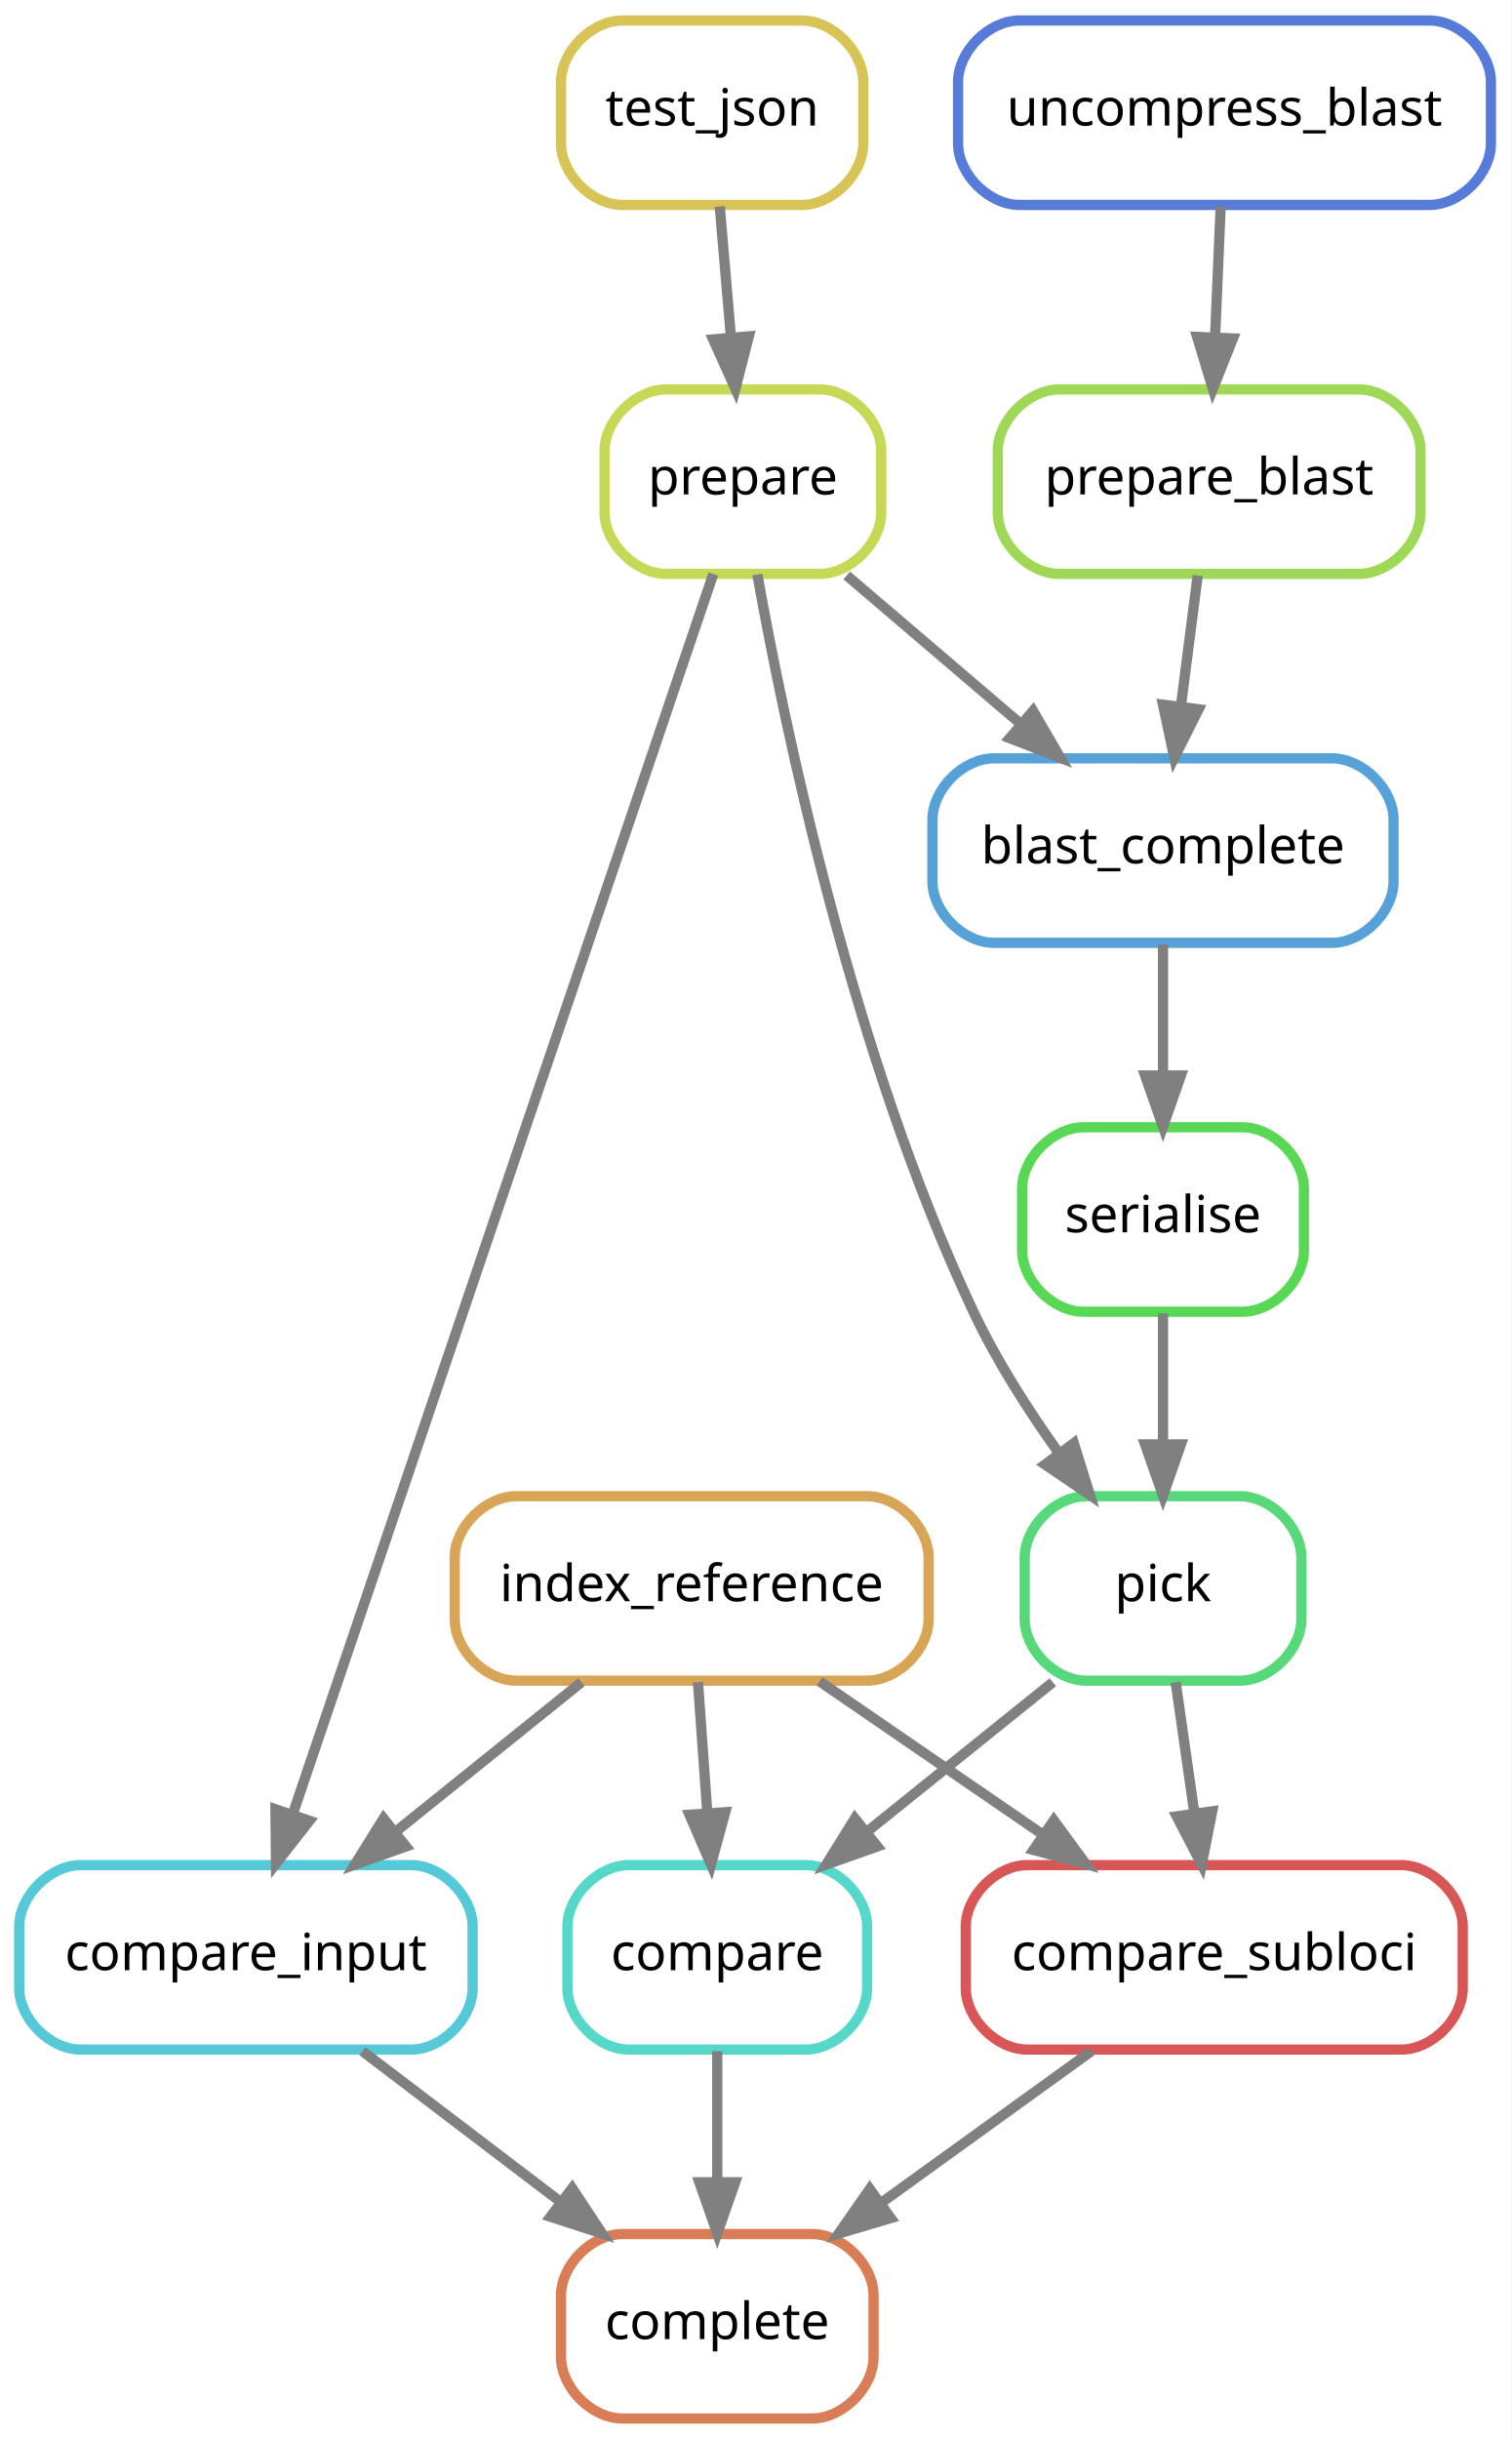
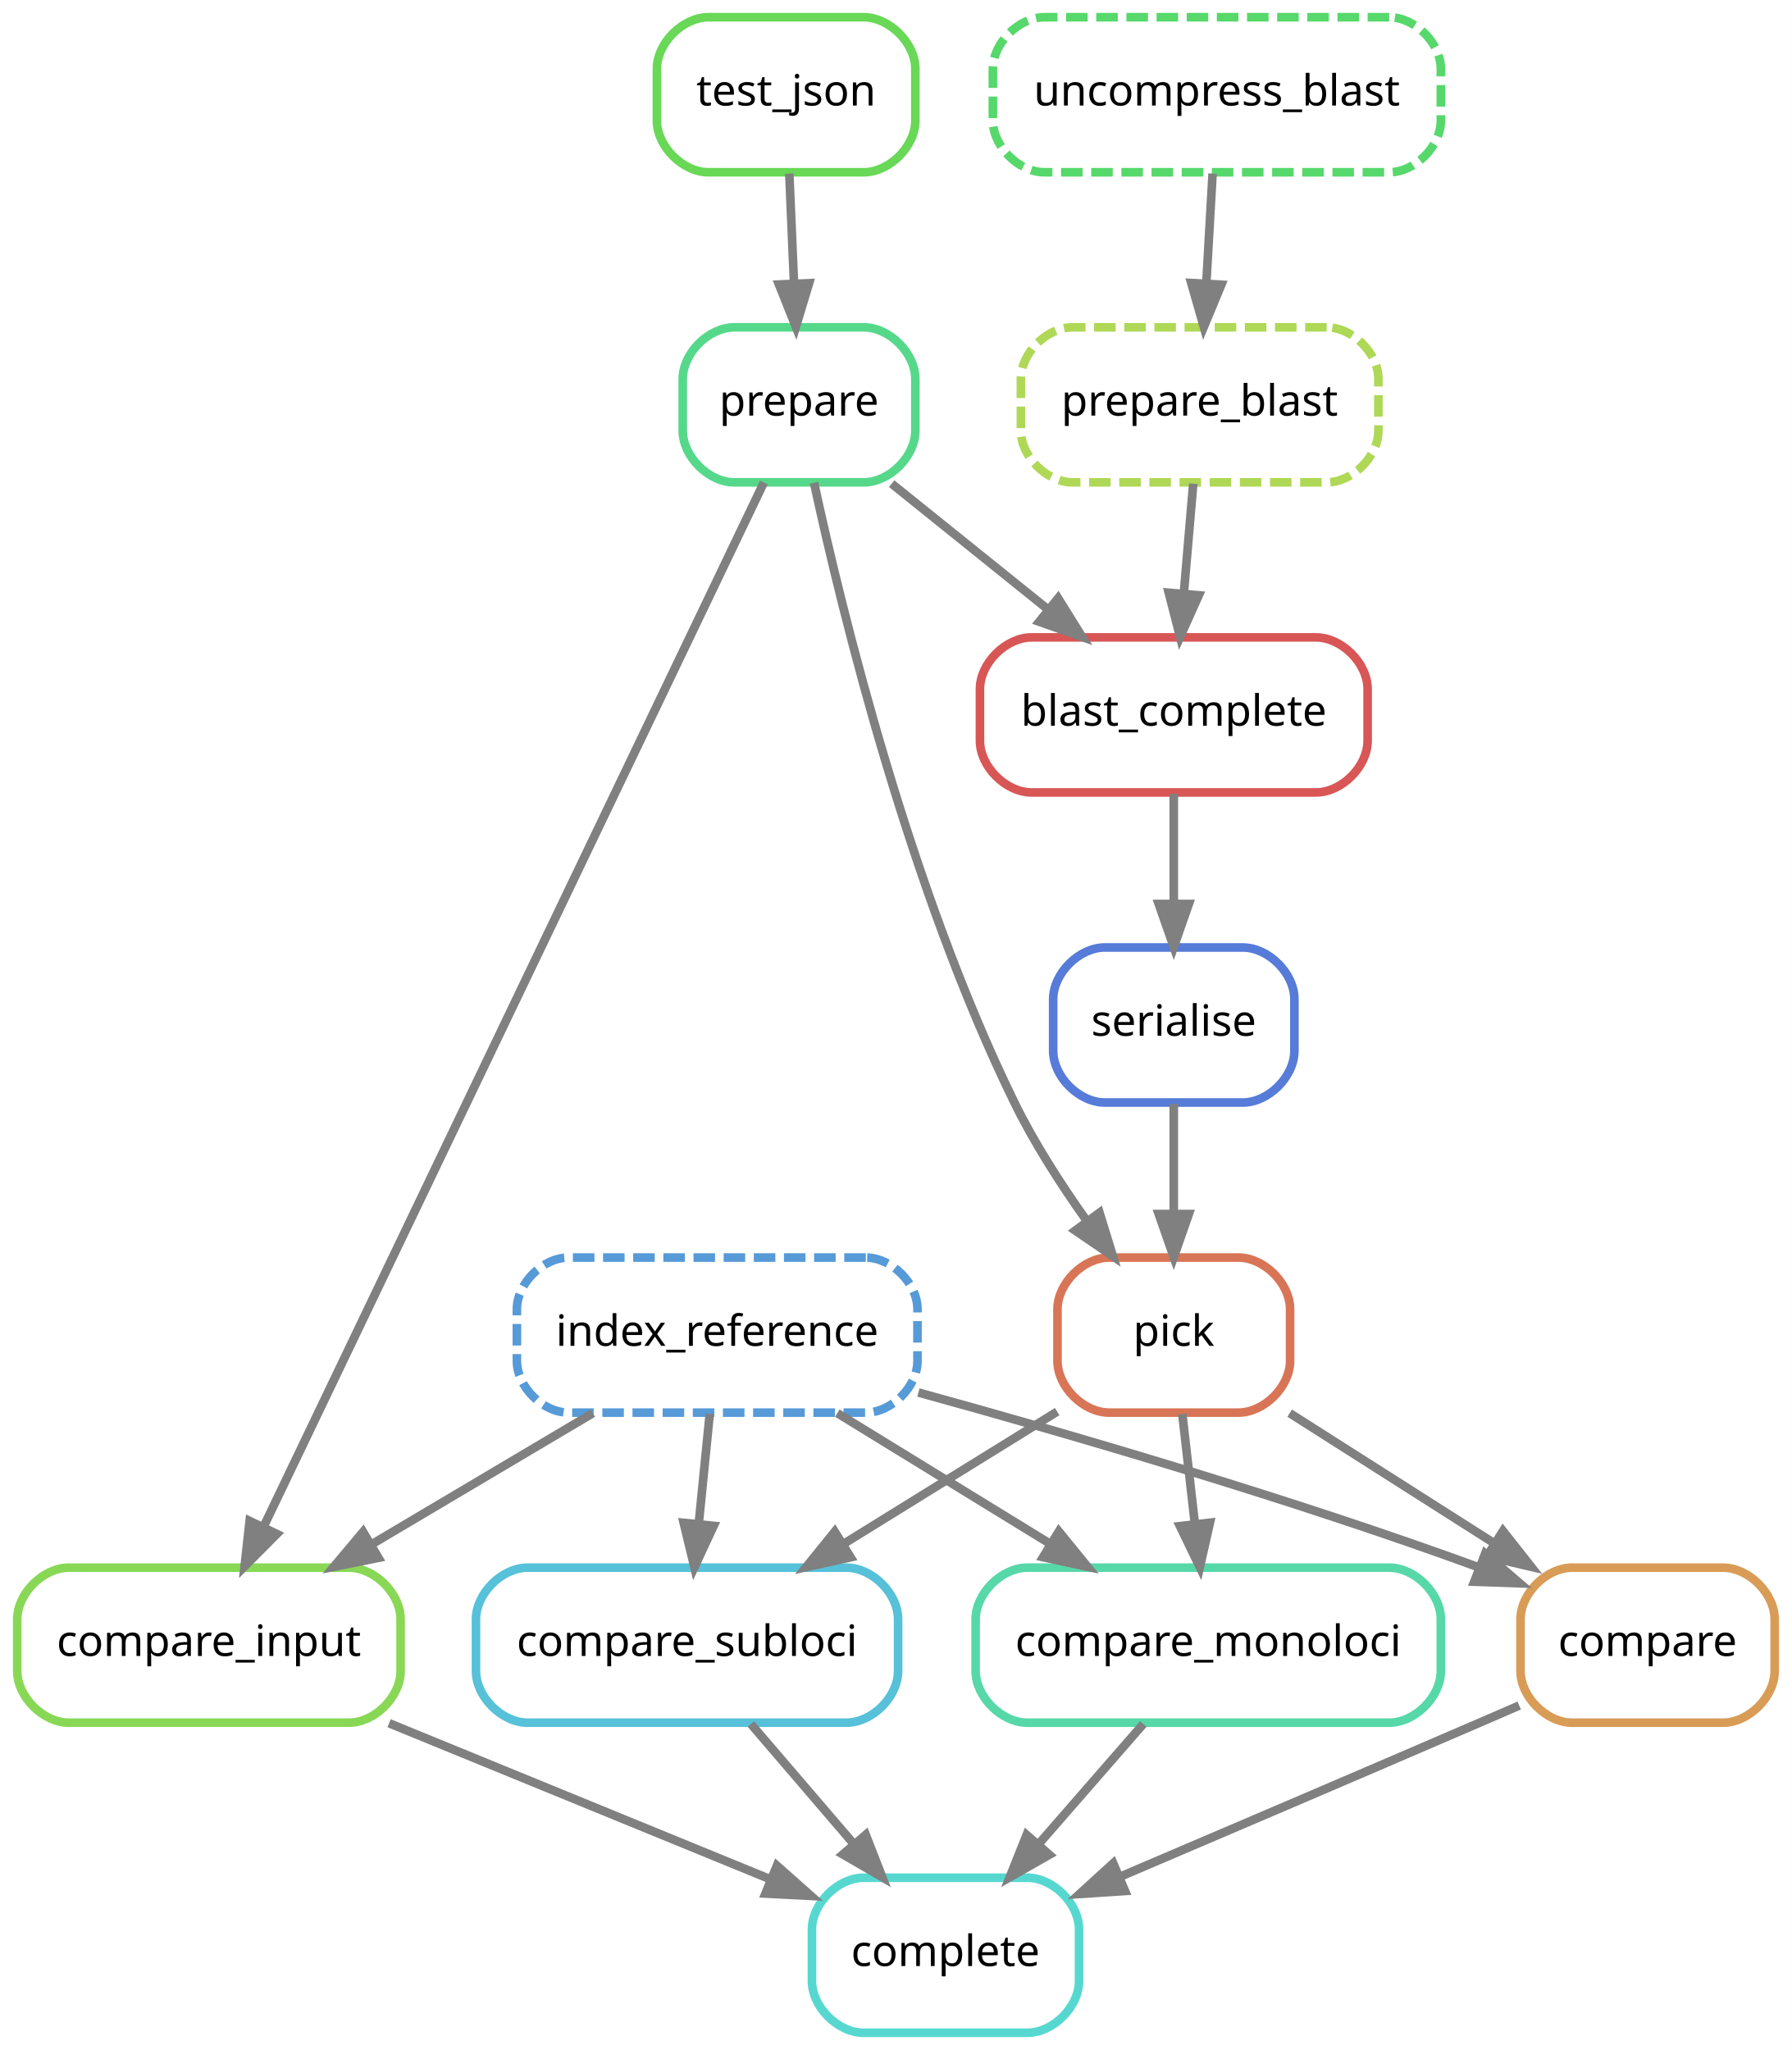
- <svg xmlns="http://www.w3.org/2000/svg" width="295pt" height="476pt" viewBox="0.00 0.00 295.00 476.00">
+ <svg xmlns="http://www.w3.org/2000/svg" width="416pt" height="476pt" viewBox="0.00 0.00 416.00 476.00">
  <g id="graph0" class="graph" transform="scale(1 1) rotate(0) translate(4 472)">
-     <polygon fill="white" stroke="none" points="-4,4 -4,-472 291,-472 291,4 -4,4" />
+     <polygon fill="white" stroke="none" points="-4,4 -4,-472 412,-472 412,4 -4,4" />
    <g id="node1" class="node">
-       <path fill="none" stroke="#56c9d8" stroke-width="2" d="M76.25,-108C76.25,-108 11.75,-108 11.75,-108 5.75,-108 -0.25,-102 -0.25,-96 -0.25,-96 -0.25,-84 -0.25,-84 -0.25,-78 5.75,-72 11.75,-72 11.75,-72 76.25,-72 76.25,-72 82.25,-72 88.25,-78 88.25,-84 88.25,-84 88.25,-96 88.25,-96 88.25,-102 82.25,-108 76.25,-108" />
-       <text text-anchor="middle" x="44" y="-87.5" font-family="sans" font-size="10.00">compare_input</text>
+       <path fill="none" stroke="#567bd8" stroke-width="2" d="M284.5,-252C284.5,-252 252.5,-252 252.5,-252 246.5,-252 240.5,-246 240.5,-240 240.5,-240 240.5,-228 240.5,-228 240.5,-222 246.5,-216 252.5,-216 252.5,-216 284.5,-216 284.5,-216 290.5,-216 296.5,-222 296.5,-228 296.5,-228 296.5,-240 296.5,-240 296.5,-246 290.5,-252 284.5,-252" />
+       <text text-anchor="middle" x="268.5" y="-231.5" font-family="sans" font-size="10.00">serialise</text>
+     </g>
+     <g id="node5" class="node">
+       <path fill="none" stroke="#d87556" stroke-width="2" d="M283.5,-180C283.5,-180 253.5,-180 253.5,-180 247.5,-180 241.5,-174 241.5,-168 241.5,-168 241.5,-156 241.5,-156 241.5,-150 247.5,-144 253.5,-144 253.5,-144 283.5,-144 283.5,-144 289.5,-144 295.5,-150 295.5,-156 295.5,-156 295.5,-168 295.5,-168 295.5,-174 289.5,-180 283.5,-180" />
+       <text text-anchor="middle" x="268.5" y="-159.5" font-family="sans" font-size="10.00">pick</text>
+     </g>
+     <g id="edge5" class="edge">
+       <path fill="none" stroke="grey" stroke-width="2" d="M268.5,-215.697C268.5,-207.983 268.5,-198.712 268.5,-190.112" />
+       <polygon fill="grey" stroke="grey" stroke-width="2" points="272,-190.104 268.5,-180.104 265,-190.104 272,-190.104" />
+     </g>
+     <g id="node2" class="node">
+       <path fill="none" stroke="#56d86b" stroke-width="2" stroke-dasharray="5,2" d="M318.5,-468C318.5,-468 238.5,-468 238.5,-468 232.5,-468 226.5,-462 226.5,-456 226.5,-456 226.5,-444 226.5,-444 226.5,-438 232.5,-432 238.5,-432 238.5,-432 318.5,-432 318.5,-432 324.5,-432 330.5,-438 330.5,-444 330.5,-444 330.5,-456 330.5,-456 330.5,-462 324.5,-468 318.5,-468" />
+       <text text-anchor="middle" x="278.5" y="-447.5" font-family="sans" font-size="10.00">uncompress_blast</text>
+     </g>
+     <g id="node4" class="node">
+       <path fill="none" stroke="#afd856" stroke-width="2" stroke-dasharray="5,2" d="M304,-396C304,-396 245,-396 245,-396 239,-396 233,-390 233,-384 233,-384 233,-372 233,-372 233,-366 239,-360 245,-360 245,-360 304,-360 304,-360 310,-360 316,-366 316,-372 316,-372 316,-384 316,-384 316,-390 310,-396 304,-396" />
+       <text text-anchor="middle" x="274.5" y="-375.5" font-family="sans" font-size="10.00">prepare_blast</text>
+     </g>
+     <g id="edge4" class="edge">
+       <path fill="none" stroke="grey" stroke-width="2" d="M277.511,-431.697C277.07,-423.983 276.541,-414.712 276.049,-406.112" />
+       <polygon fill="grey" stroke="grey" stroke-width="2" points="279.542,-405.888 275.477,-396.104 272.554,-406.288 279.542,-405.888" />
    </g>
    <g id="node3" class="node">
-       <path fill="none" stroke="#d87d56" stroke-width="2" d="M154.5,-36C154.5,-36 117.5,-36 117.5,-36 111.5,-36 105.5,-30 105.5,-24 105.5,-24 105.5,-12 105.5,-12 105.5,-6 111.5,-0 117.5,-0 117.5,-0 154.5,-0 154.5,-0 160.5,-0 166.5,-6 166.5,-12 166.5,-12 166.5,-24 166.5,-24 166.5,-30 160.5,-36 154.5,-36" />
-       <text text-anchor="middle" x="136" y="-15.5" font-family="sans" font-size="10.00">complete</text>
+       <path fill="none" stroke="#56d8a9" stroke-width="2" d="M318.5,-108C318.5,-108 234.5,-108 234.5,-108 228.5,-108 222.5,-102 222.5,-96 222.5,-96 222.5,-84 222.5,-84 222.5,-78 228.5,-72 234.5,-72 234.5,-72 318.5,-72 318.5,-72 324.5,-72 330.5,-78 330.5,-84 330.5,-84 330.5,-96 330.5,-96 330.5,-102 324.5,-108 318.5,-108" />
+       <text text-anchor="middle" x="276.5" y="-87.5" font-family="sans" font-size="10.00">compare_monoloci</text>
+     </g>
+     <g id="node6" class="node">
+       <path fill="none" stroke="#56d8d0" stroke-width="2" d="M234.5,-36C234.5,-36 196.5,-36 196.5,-36 190.5,-36 184.5,-30 184.5,-24 184.5,-24 184.5,-12 184.5,-12 184.5,-6 190.5,-0 196.5,-0 196.5,-0 234.5,-0 234.5,-0 240.5,-0 246.5,-6 246.5,-12 246.5,-12 246.5,-24 246.5,-24 246.5,-30 240.5,-36 234.5,-36" />
+       <text text-anchor="middle" x="215.5" y="-15.5" font-family="sans" font-size="10.00">complete</text>
+     </g>
+     <g id="edge8" class="edge">
+       <path fill="none" stroke="grey" stroke-width="2" d="M261.421,-71.697C254.108,-63.305 245.19,-53.071 237.165,-43.861" />
+       <polygon fill="grey" stroke="grey" stroke-width="2" points="239.614,-41.344 230.405,-36.104 234.336,-45.943 239.614,-41.344" />
+     </g>
+     <g id="node10" class="node">
+       <path fill="none" stroke="#d85656" stroke-width="2" d="M301.5,-324C301.5,-324 235.5,-324 235.5,-324 229.5,-324 223.5,-318 223.5,-312 223.5,-312 223.5,-300 223.5,-300 223.5,-294 229.5,-288 235.5,-288 235.5,-288 301.5,-288 301.5,-288 307.5,-288 313.5,-294 313.5,-300 313.5,-300 313.5,-312 313.5,-312 313.5,-318 307.5,-324 301.5,-324" />
+       <text text-anchor="middle" x="268.5" y="-303.5" font-family="sans" font-size="10.00">blast_complete</text>
+     </g>
+     <g id="edge13" class="edge">
+       <path fill="none" stroke="grey" stroke-width="2" d="M273.017,-359.697C272.356,-351.983 271.561,-342.712 270.824,-334.112" />
+       <polygon fill="grey" stroke="grey" stroke-width="2" points="274.307,-333.769 269.966,-324.104 267.333,-334.367 274.307,-333.769" />
+     </g>
+     <g id="edge2" class="edge">
+       <path fill="none" stroke="grey" stroke-width="2" d="M270.478,-143.697C271.359,-135.983 272.419,-126.712 273.401,-118.112" />
+       <polygon fill="grey" stroke="grey" stroke-width="2" points="276.887,-118.437 274.545,-108.104 269.932,-117.642 276.887,-118.437" />
+     </g>
+     <g id="node7" class="node">
+       <path fill="none" stroke="#d89c56" stroke-width="2" d="M396,-108C396,-108 361,-108 361,-108 355,-108 349,-102 349,-96 349,-96 349,-84 349,-84 349,-78 355,-72 361,-72 361,-72 396,-72 396,-72 402,-72 408,-78 408,-84 408,-84 408,-96 408,-96 408,-102 402,-108 396,-108" />
+       <text text-anchor="middle" x="378.5" y="-87.5" font-family="sans" font-size="10.00">compare</text>
+     </g>
+     <g id="edge11" class="edge">
+       <path fill="none" stroke="grey" stroke-width="2" d="M295.409,-143.876C309.658,-134.808 327.346,-123.552 342.736,-113.759" />
+       <polygon fill="grey" stroke="grey" stroke-width="2" points="344.93,-116.511 351.488,-108.19 341.172,-110.606 344.93,-116.511" />
+     </g>
+     <g id="node13" class="node">
+       <path fill="none" stroke="#56c1d8" stroke-width="2" d="M192.5,-108C192.5,-108 118.5,-108 118.5,-108 112.5,-108 106.5,-102 106.5,-96 106.5,-96 106.5,-84 106.5,-84 106.5,-78 112.5,-72 118.5,-72 118.5,-72 192.5,-72 192.5,-72 198.5,-72 204.5,-78 204.5,-84 204.5,-84 204.5,-96 204.5,-96 204.5,-102 198.5,-108 192.5,-108" />
+       <text text-anchor="middle" x="155.5" y="-87.5" font-family="sans" font-size="10.00">compare_subloci</text>
+     </g>
+     <g id="edge18" class="edge">
+       <path fill="none" stroke="grey" stroke-width="2" d="M241.434,-144.233C226.559,-135.019 207.908,-123.465 191.787,-113.479" />
+       <polygon fill="grey" stroke="grey" stroke-width="2" points="193.475,-110.407 183.13,-108.116 189.788,-116.358 193.475,-110.407" />
    </g>
    <g id="edge7" class="edge">
-       <path fill="none" stroke="grey" stroke-width="2" d="M66.742,-71.697C78.44,-62.796 92.861,-51.823 105.51,-42.199" />
-       <polygon fill="grey" stroke="grey" stroke-width="2" points="107.681,-44.945 113.52,-36.104 103.442,-39.374 107.681,-44.945" />
+       <path fill="none" stroke="grey" stroke-width="2" d="M348.699,-75.984C345.594,-74.635 342.484,-73.288 339.5,-72 311.606,-59.959 280.127,-46.506 255.866,-36.167" />
+       <polygon fill="grey" stroke="grey" stroke-width="2" points="257.184,-32.924 246.612,-32.225 254.44,-39.364 257.184,-32.924" />
    </g>
-     <g id="node2" class="node">
-       <path fill="none" stroke="#56a2d8" stroke-width="2" d="M256,-324C256,-324 190,-324 190,-324 184,-324 178,-318 178,-312 178,-312 178,-300 178,-300 178,-294 184,-288 190,-288 190,-288 256,-288 256,-288 262,-288 268,-294 268,-300 268,-300 268,-312 268,-312 268,-318 262,-324 256,-324" />
-       <text text-anchor="middle" x="223" y="-303.5" font-family="sans" font-size="10.00">blast_complete</text>
+     <g id="node8" class="node">
+       <path fill="none" stroke="#68d856" stroke-width="2" d="M196.5,-468C196.5,-468 160.5,-468 160.5,-468 154.5,-468 148.5,-462 148.5,-456 148.5,-456 148.5,-444 148.5,-444 148.5,-438 154.5,-432 160.5,-432 160.5,-432 196.5,-432 196.5,-432 202.5,-432 208.5,-438 208.5,-444 208.5,-444 208.5,-456 208.5,-456 208.5,-462 202.5,-468 196.5,-468" />
+       <text text-anchor="middle" x="178.5" y="-447.5" font-family="sans" font-size="10.00">test_json</text>
    </g>
-     <g id="node6" class="node">
-       <path fill="none" stroke="#59d856" stroke-width="2" d="M238.5,-252C238.5,-252 207.5,-252 207.5,-252 201.5,-252 195.5,-246 195.5,-240 195.5,-240 195.5,-228 195.5,-228 195.5,-222 201.5,-216 207.5,-216 207.5,-216 238.5,-216 238.5,-216 244.5,-216 250.5,-222 250.5,-228 250.5,-228 250.5,-240 250.5,-240 250.5,-246 244.5,-252 238.5,-252" />
-       <text text-anchor="middle" x="223" y="-231.5" font-family="sans" font-size="10.00">serialise</text>
+     <g id="node11" class="node">
+       <path fill="none" stroke="#56d88a" stroke-width="2" d="M196.5,-396C196.5,-396 166.5,-396 166.5,-396 160.5,-396 154.5,-390 154.5,-384 154.5,-384 154.5,-372 154.5,-372 154.5,-366 160.5,-360 166.5,-360 166.5,-360 196.5,-360 196.5,-360 202.5,-360 208.5,-366 208.5,-372 208.5,-372 208.5,-384 208.5,-384 208.5,-390 202.5,-396 196.5,-396" />
+       <text text-anchor="middle" x="181.5" y="-375.5" font-family="sans" font-size="10.00">prepare</text>
    </g>
-     <g id="edge11" class="edge">
-       <path fill="none" stroke="grey" stroke-width="2" d="M223,-287.697C223,-279.983 223,-270.712 223,-262.112" />
-       <polygon fill="grey" stroke="grey" stroke-width="2" points="226.5,-262.104 223,-252.104 219.5,-262.104 226.5,-262.104" />
+     <g id="edge15" class="edge">
+       <path fill="none" stroke="grey" stroke-width="2" d="M179.242,-431.697C179.572,-423.983 179.969,-414.712 180.338,-406.112" />
+       <polygon fill="grey" stroke="grey" stroke-width="2" points="183.835,-406.245 180.767,-396.104 176.842,-405.945 183.835,-406.245" />
    </g>
-     <g id="node4" class="node">
-       <path fill="none" stroke="#56d8c9" stroke-width="2" d="M153.25,-108C153.25,-108 118.75,-108 118.75,-108 112.75,-108 106.75,-102 106.75,-96 106.75,-96 106.75,-84 106.75,-84 106.75,-78 112.75,-72 118.75,-72 118.75,-72 153.25,-72 153.25,-72 159.25,-72 165.25,-78 165.25,-84 165.25,-84 165.25,-96 165.25,-96 165.25,-102 159.25,-108 153.25,-108" />
-       <text text-anchor="middle" x="136" y="-87.5" font-family="sans" font-size="10.00">compare</text>
+     <g id="node9" class="node">
+       <path fill="none" stroke="#569ad8" stroke-width="2" stroke-dasharray="5,2" d="M197,-180C197,-180 128,-180 128,-180 122,-180 116,-174 116,-168 116,-168 116,-156 116,-156 116,-150 122,-144 128,-144 128,-144 197,-144 197,-144 203,-144 209,-150 209,-156 209,-156 209,-168 209,-168 209,-174 203,-180 197,-180" />
+       <text text-anchor="middle" x="162.5" y="-159.5" font-family="sans" font-size="10.00">index_reference</text>
+     </g>
+     <g id="edge3" class="edge">
+       <path fill="none" stroke="grey" stroke-width="2" d="M190.388,-143.876C205.293,-134.724 223.829,-123.342 239.882,-113.485" />
+       <polygon fill="grey" stroke="grey" stroke-width="2" points="241.815,-116.405 248.505,-108.19 238.152,-110.44 241.815,-116.405" />
+     </g>
+     <g id="edge12" class="edge">
+       <path fill="none" stroke="grey" stroke-width="2" d="M209.212,-148.666C245.192,-138.769 295.975,-123.937 339.5,-108 339.595,-107.965 339.691,-107.93 339.786,-107.895" />
+       <polygon fill="grey" stroke="grey" stroke-width="2" points="340.792,-111.259 348.839,-104.367 338.25,-104.737 340.792,-111.259" />
+     </g>
+     <g id="node12" class="node">
+       <path fill="none" stroke="#88d856" stroke-width="2" d="M77,-108C77,-108 12,-108 12,-108 6,-108 7.10543e-15,-102 7.10543e-15,-96 7.10543e-15,-96 7.10543e-15,-84 7.10543e-15,-84 7.10543e-15,-78 6,-72 12,-72 12,-72 77,-72 77,-72 83,-72 89,-78 89,-84 89,-84 89,-96 89,-96 89,-102 83,-108 77,-108" />
+       <text text-anchor="middle" x="44.5" y="-87.5" font-family="sans" font-size="10.00">compare_input</text>
+     </g>
+     <g id="edge16" class="edge">
+       <path fill="none" stroke="grey" stroke-width="2" d="M133.634,-143.876C118.205,-134.724 99.019,-123.342 82.403,-113.485" />
+       <polygon fill="grey" stroke="grey" stroke-width="2" points="83.863,-110.282 73.477,-108.19 80.292,-116.302 83.863,-110.282" />
+     </g>
+     <g id="edge19" class="edge">
+       <path fill="none" stroke="grey" stroke-width="2" d="M160.77,-143.697C159.998,-135.983 159.071,-126.712 158.211,-118.112" />
+       <polygon fill="grey" stroke="grey" stroke-width="2" points="161.688,-117.706 157.21,-108.104 154.723,-118.403 161.688,-117.706" />
+     </g>
+     <g id="edge1" class="edge">
+       <path fill="none" stroke="grey" stroke-width="2" d="M268.5,-287.697C268.5,-279.983 268.5,-270.712 268.5,-262.112" />
+       <polygon fill="grey" stroke="grey" stroke-width="2" points="272,-262.104 268.5,-252.104 265,-262.104 272,-262.104" />
    </g>
    <g id="edge6" class="edge">
-       <path fill="none" stroke="grey" stroke-width="2" d="M136,-71.697C136,-63.983 136,-54.712 136,-46.112" />
-       <polygon fill="grey" stroke="grey" stroke-width="2" points="139.5,-46.104 136,-36.104 132.5,-46.104 139.5,-46.104" />
+       <path fill="none" stroke="grey" stroke-width="2" d="M184.983,-359.898C191.515,-329.76 207.176,-265.682 231.5,-216 236.114,-206.575 242.295,-196.963 248.282,-188.559" />
+       <polygon fill="grey" stroke="grey" stroke-width="2" points="251.257,-190.422 254.376,-180.297 245.624,-186.267 251.257,-190.422" />
    </g>
-     <g id="node5" class="node">
-       <path fill="none" stroke="#9fd856" stroke-width="2" d="M261.25,-396C261.25,-396 202.75,-396 202.75,-396 196.75,-396 190.75,-390 190.75,-384 190.75,-384 190.75,-372 190.75,-372 190.75,-366 196.75,-360 202.75,-360 202.75,-360 261.25,-360 261.25,-360 267.25,-360 273.25,-366 273.25,-372 273.25,-372 273.25,-384 273.25,-384 273.25,-390 267.25,-396 261.25,-396" />
-       <text text-anchor="middle" x="232" y="-375.5" font-family="sans" font-size="10.00">prepare_blast</text>
+     <g id="edge14" class="edge">
+       <path fill="none" stroke="grey" stroke-width="2" d="M203.006,-359.697C213.963,-350.881 227.446,-340.032 239.325,-330.474" />
+       <polygon fill="grey" stroke="grey" stroke-width="2" points="241.645,-333.1 247.242,-324.104 237.256,-327.646 241.645,-333.1" />
    </g>
-     <g id="edge3" class="edge">
-       <path fill="none" stroke="grey" stroke-width="2" d="M229.775,-359.697C228.783,-351.983 227.592,-342.712 226.486,-334.112" />
-       <polygon fill="grey" stroke="grey" stroke-width="2" points="229.946,-333.576 225.199,-324.104 223.003,-334.469 229.946,-333.576" />
-     </g>
-     <g id="node7" class="node">
-       <path fill="none" stroke="#56d87b" stroke-width="2" d="M238,-180C238,-180 208,-180 208,-180 202,-180 196,-174 196,-168 196,-168 196,-156 196,-156 196,-150 202,-144 208,-144 208,-144 238,-144 238,-144 244,-144 250,-150 250,-156 250,-156 250,-168 250,-168 250,-174 244,-180 238,-180" />
-       <text text-anchor="middle" x="223" y="-159.5" font-family="sans" font-size="10.00">pick</text>
-     </g>
-     <g id="edge12" class="edge">
-       <path fill="none" stroke="grey" stroke-width="2" d="M223,-215.697C223,-207.983 223,-198.712 223,-190.112" />
-       <polygon fill="grey" stroke="grey" stroke-width="2" points="226.5,-190.104 223,-180.104 219.5,-190.104 226.5,-190.104" />
+     <g id="edge17" class="edge">
+       <path fill="none" stroke="grey" stroke-width="2" d="M173.34,-359.966C150.361,-311.994 84.975,-175.496 57.215,-117.543" />
+       <polygon fill="grey" stroke="grey" stroke-width="2" points="60.267,-115.813 52.79,-108.306 53.954,-118.837 60.267,-115.813" />
    </g>
    <g id="edge9" class="edge">
-       <path fill="none" stroke="grey" stroke-width="2" d="M201.494,-143.697C190.537,-134.881 177.054,-124.032 165.175,-114.474" />
-       <polygon fill="grey" stroke="grey" stroke-width="2" points="167.244,-111.646 157.258,-108.104 162.855,-117.1 167.244,-111.646" />
-     </g>
-     <g id="node8" class="node">
-       <path fill="none" stroke="#d85656" stroke-width="2" d="M269.5,-108C269.5,-108 196.5,-108 196.5,-108 190.5,-108 184.5,-102 184.5,-96 184.5,-96 184.5,-84 184.5,-84 184.5,-78 190.5,-72 196.5,-72 196.5,-72 269.5,-72 269.5,-72 275.5,-72 281.5,-78 281.5,-84 281.5,-84 281.5,-96 281.5,-96 281.5,-102 275.5,-108 269.5,-108" />
-       <text text-anchor="middle" x="233" y="-87.5" font-family="sans" font-size="10.00">compare_subloci</text>
-     </g>
-     <g id="edge15" class="edge">
-       <path fill="none" stroke="grey" stroke-width="2" d="M225.472,-143.697C226.574,-135.983 227.898,-126.712 229.127,-118.112" />
-       <polygon fill="grey" stroke="grey" stroke-width="2" points="232.607,-118.499 230.557,-108.104 225.677,-117.509 232.607,-118.499" />
-     </g>
-     <g id="edge5" class="edge">
-       <path fill="none" stroke="grey" stroke-width="2" d="M209.022,-71.697C196.689,-62.796 181.484,-51.823 168.147,-42.199" />
-       <polygon fill="grey" stroke="grey" stroke-width="2" points="169.859,-39.118 159.702,-36.104 165.763,-44.794 169.859,-39.118" />
-     </g>
-     <g id="node9" class="node">
-       <path fill="none" stroke="#c6d856" stroke-width="2" d="M156,-396C156,-396 126,-396 126,-396 120,-396 114,-390 114,-384 114,-384 114,-372 114,-372 114,-366 120,-360 126,-360 126,-360 156,-360 156,-360 162,-360 168,-366 168,-372 168,-372 168,-384 168,-384 168,-390 162,-396 156,-396" />
-       <text text-anchor="middle" x="141" y="-375.5" font-family="sans" font-size="10.00">prepare</text>
-     </g>
-     <g id="edge2" class="edge">
-       <path fill="none" stroke="grey" stroke-width="2" d="M135.223,-359.966C118.986,-312.093 72.849,-176.06 53.125,-117.904" />
-       <polygon fill="grey" stroke="grey" stroke-width="2" points="56.396,-116.652 49.87,-108.306 49.767,-118.901 56.396,-116.652" />
-     </g>
-     <g id="edge4" class="edge">
-       <path fill="none" stroke="grey" stroke-width="2" d="M161.27,-359.697C171.498,-350.965 184.061,-340.24 195.178,-330.75" />
-       <polygon fill="grey" stroke="grey" stroke-width="2" points="197.63,-333.259 202.963,-324.104 193.085,-327.935 197.63,-333.259" />
-     </g>
-     <g id="edge13" class="edge">
-       <path fill="none" stroke="grey" stroke-width="2" d="M143.822,-359.882C149.217,-329.72 162.586,-265.605 186,-216 190.479,-206.51 196.623,-196.881 202.618,-188.481" />
-       <polygon fill="grey" stroke="grey" stroke-width="2" points="205.592,-190.347 208.736,-180.229 199.968,-186.178 205.592,-190.347" />
-     </g>
-     <g id="node10" class="node">
-       <path fill="none" stroke="#d8a456" stroke-width="2" d="M165.25,-180C165.25,-180 96.75,-180 96.75,-180 90.75,-180 84.75,-174 84.75,-168 84.75,-168 84.75,-156 84.75,-156 84.75,-150 90.75,-144 96.75,-144 96.75,-144 165.25,-144 165.25,-144 171.25,-144 177.25,-150 177.25,-156 177.25,-156 177.25,-168 177.25,-168 177.25,-174 171.25,-180 165.25,-180" />
-       <text text-anchor="middle" x="131" y="-159.5" font-family="sans" font-size="10.00">index_reference</text>
-     </g>
-     <g id="edge1" class="edge">
-       <path fill="none" stroke="grey" stroke-width="2" d="M109.494,-143.697C98.537,-134.881 85.054,-124.032 73.175,-114.474" />
-       <polygon fill="grey" stroke="grey" stroke-width="2" points="75.243,-111.646 65.258,-108.104 70.855,-117.1 75.243,-111.646" />
-     </g>
-     <g id="edge8" class="edge">
-       <path fill="none" stroke="grey" stroke-width="2" d="M132.236,-143.697C132.787,-135.983 133.449,-126.712 134.063,-118.112" />
-       <polygon fill="grey" stroke="grey" stroke-width="2" points="137.557,-118.328 134.778,-108.104 130.575,-117.83 137.557,-118.328" />
-     </g>
-     <g id="edge14" class="edge">
-       <path fill="none" stroke="grey" stroke-width="2" d="M155.952,-143.876C169.042,-134.893 185.26,-123.763 199.436,-114.034" />
-       <polygon fill="grey" stroke="grey" stroke-width="2" points="201.687,-116.734 207.952,-108.19 197.726,-110.962 201.687,-116.734" />
-     </g>
-     <g id="node11" class="node">
-       <path fill="none" stroke="#567bd8" stroke-width="2" d="M275,-468C275,-468 195,-468 195,-468 189,-468 183,-462 183,-456 183,-456 183,-444 183,-444 183,-438 189,-432 195,-432 195,-432 275,-432 275,-432 281,-432 287,-438 287,-444 287,-444 287,-456 287,-456 287,-462 281,-468 275,-468" />
-       <text text-anchor="middle" x="235" y="-447.5" font-family="sans" font-size="10.00">uncompress_blast</text>
+       <path fill="none" stroke="grey" stroke-width="2" d="M86.331,-71.876C113.278,-60.845 148.135,-46.576 174.847,-35.642" />
+       <polygon fill="grey" stroke="grey" stroke-width="2" points="176.361,-38.804 184.29,-31.776 173.709,-32.325 176.361,-38.804" />
    </g>
    <g id="edge10" class="edge">
-       <path fill="none" stroke="grey" stroke-width="2" d="M234.258,-431.697C233.928,-423.983 233.531,-414.712 233.162,-406.112" />
-       <polygon fill="grey" stroke="grey" stroke-width="2" points="236.658,-405.945 232.733,-396.104 229.665,-406.245 236.658,-405.945" />
-     </g>
-     <g id="node12" class="node">
-       <path fill="none" stroke="#d8c356" stroke-width="2" d="M152.5,-468C152.5,-468 117.5,-468 117.5,-468 111.5,-468 105.5,-462 105.5,-456 105.5,-456 105.5,-444 105.5,-444 105.5,-438 111.5,-432 117.5,-432 117.5,-432 152.5,-432 152.5,-432 158.5,-432 164.5,-438 164.5,-444 164.5,-444 164.5,-456 164.5,-456 164.5,-462 158.5,-468 152.5,-468" />
-       <text text-anchor="middle" x="135" y="-447.5" font-family="sans" font-size="10.00">test_json</text>
-     </g>
-     <g id="edge16" class="edge">
-       <path fill="none" stroke="grey" stroke-width="2" d="M136.483,-431.697C137.144,-423.983 137.939,-414.712 138.676,-406.112" />
-       <polygon fill="grey" stroke="grey" stroke-width="2" points="142.167,-406.367 139.534,-396.104 135.193,-405.769 142.167,-406.367" />
+       <path fill="none" stroke="grey" stroke-width="2" d="M170.331,-71.697C177.525,-63.305 186.297,-53.071 194.19,-43.861" />
+       <polygon fill="grey" stroke="grey" stroke-width="2" points="196.989,-45.975 200.839,-36.104 191.674,-41.419 196.989,-45.975" />
    </g>
  </g>
</svg>
